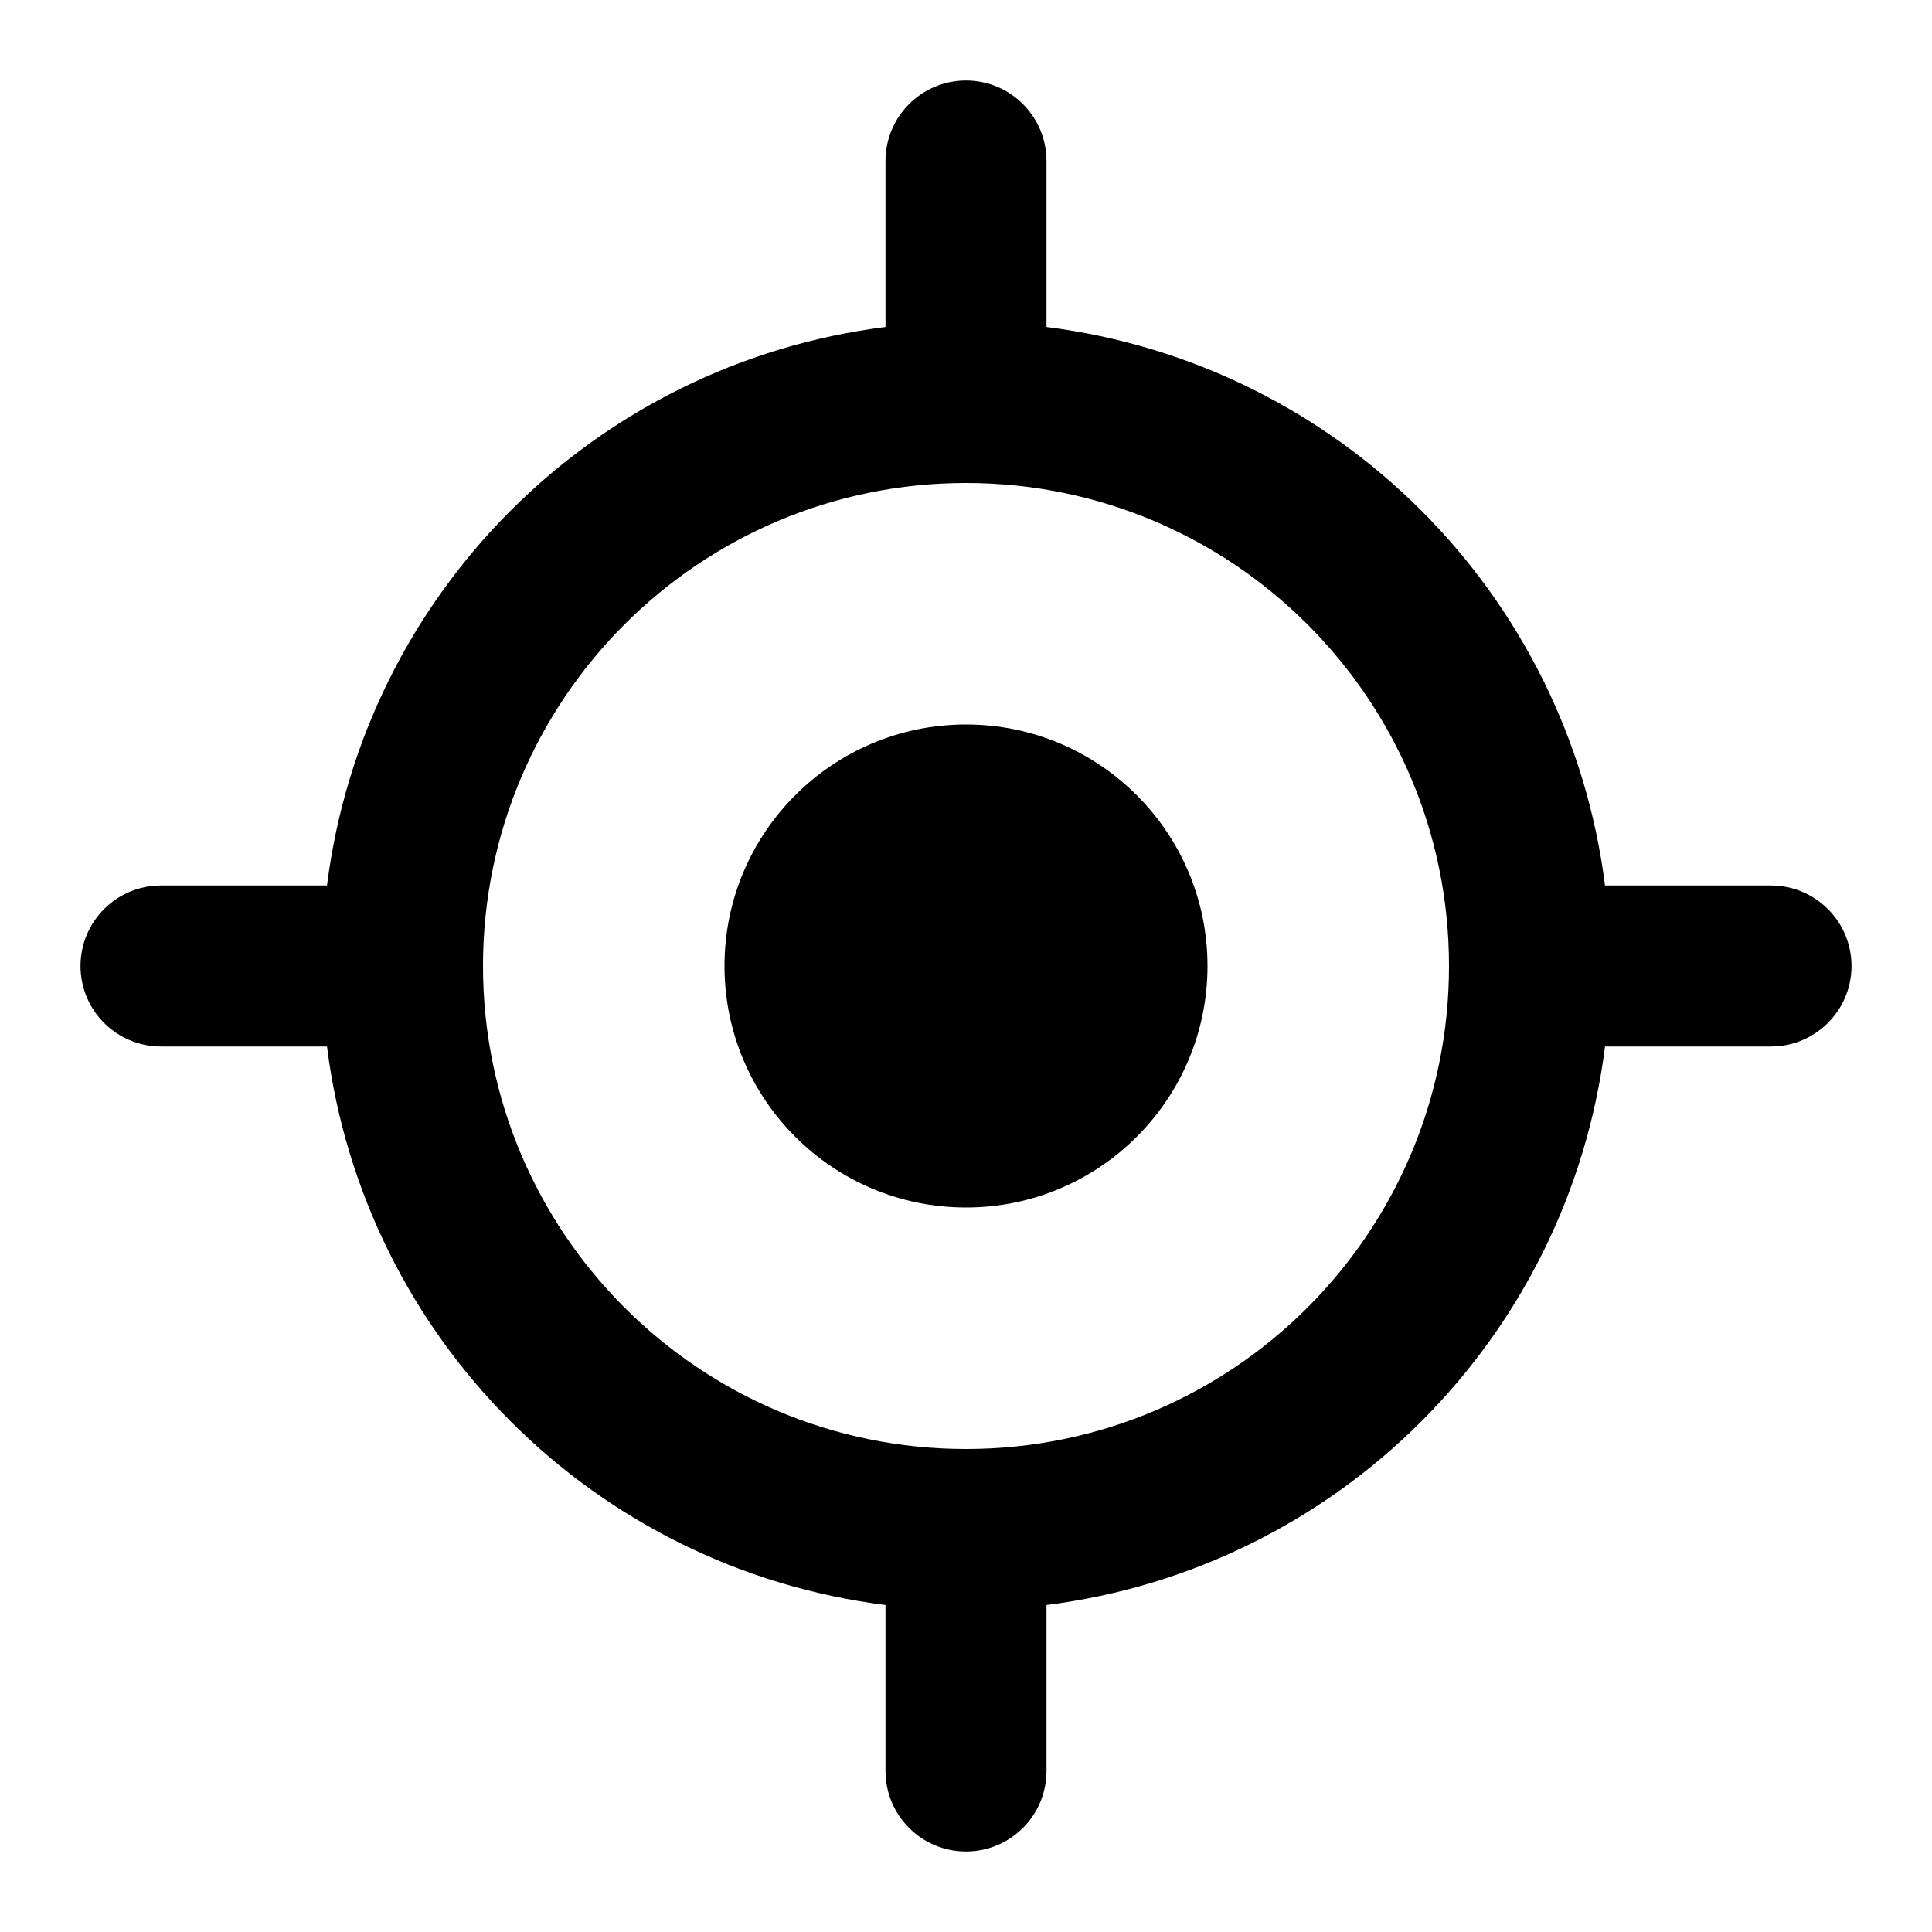
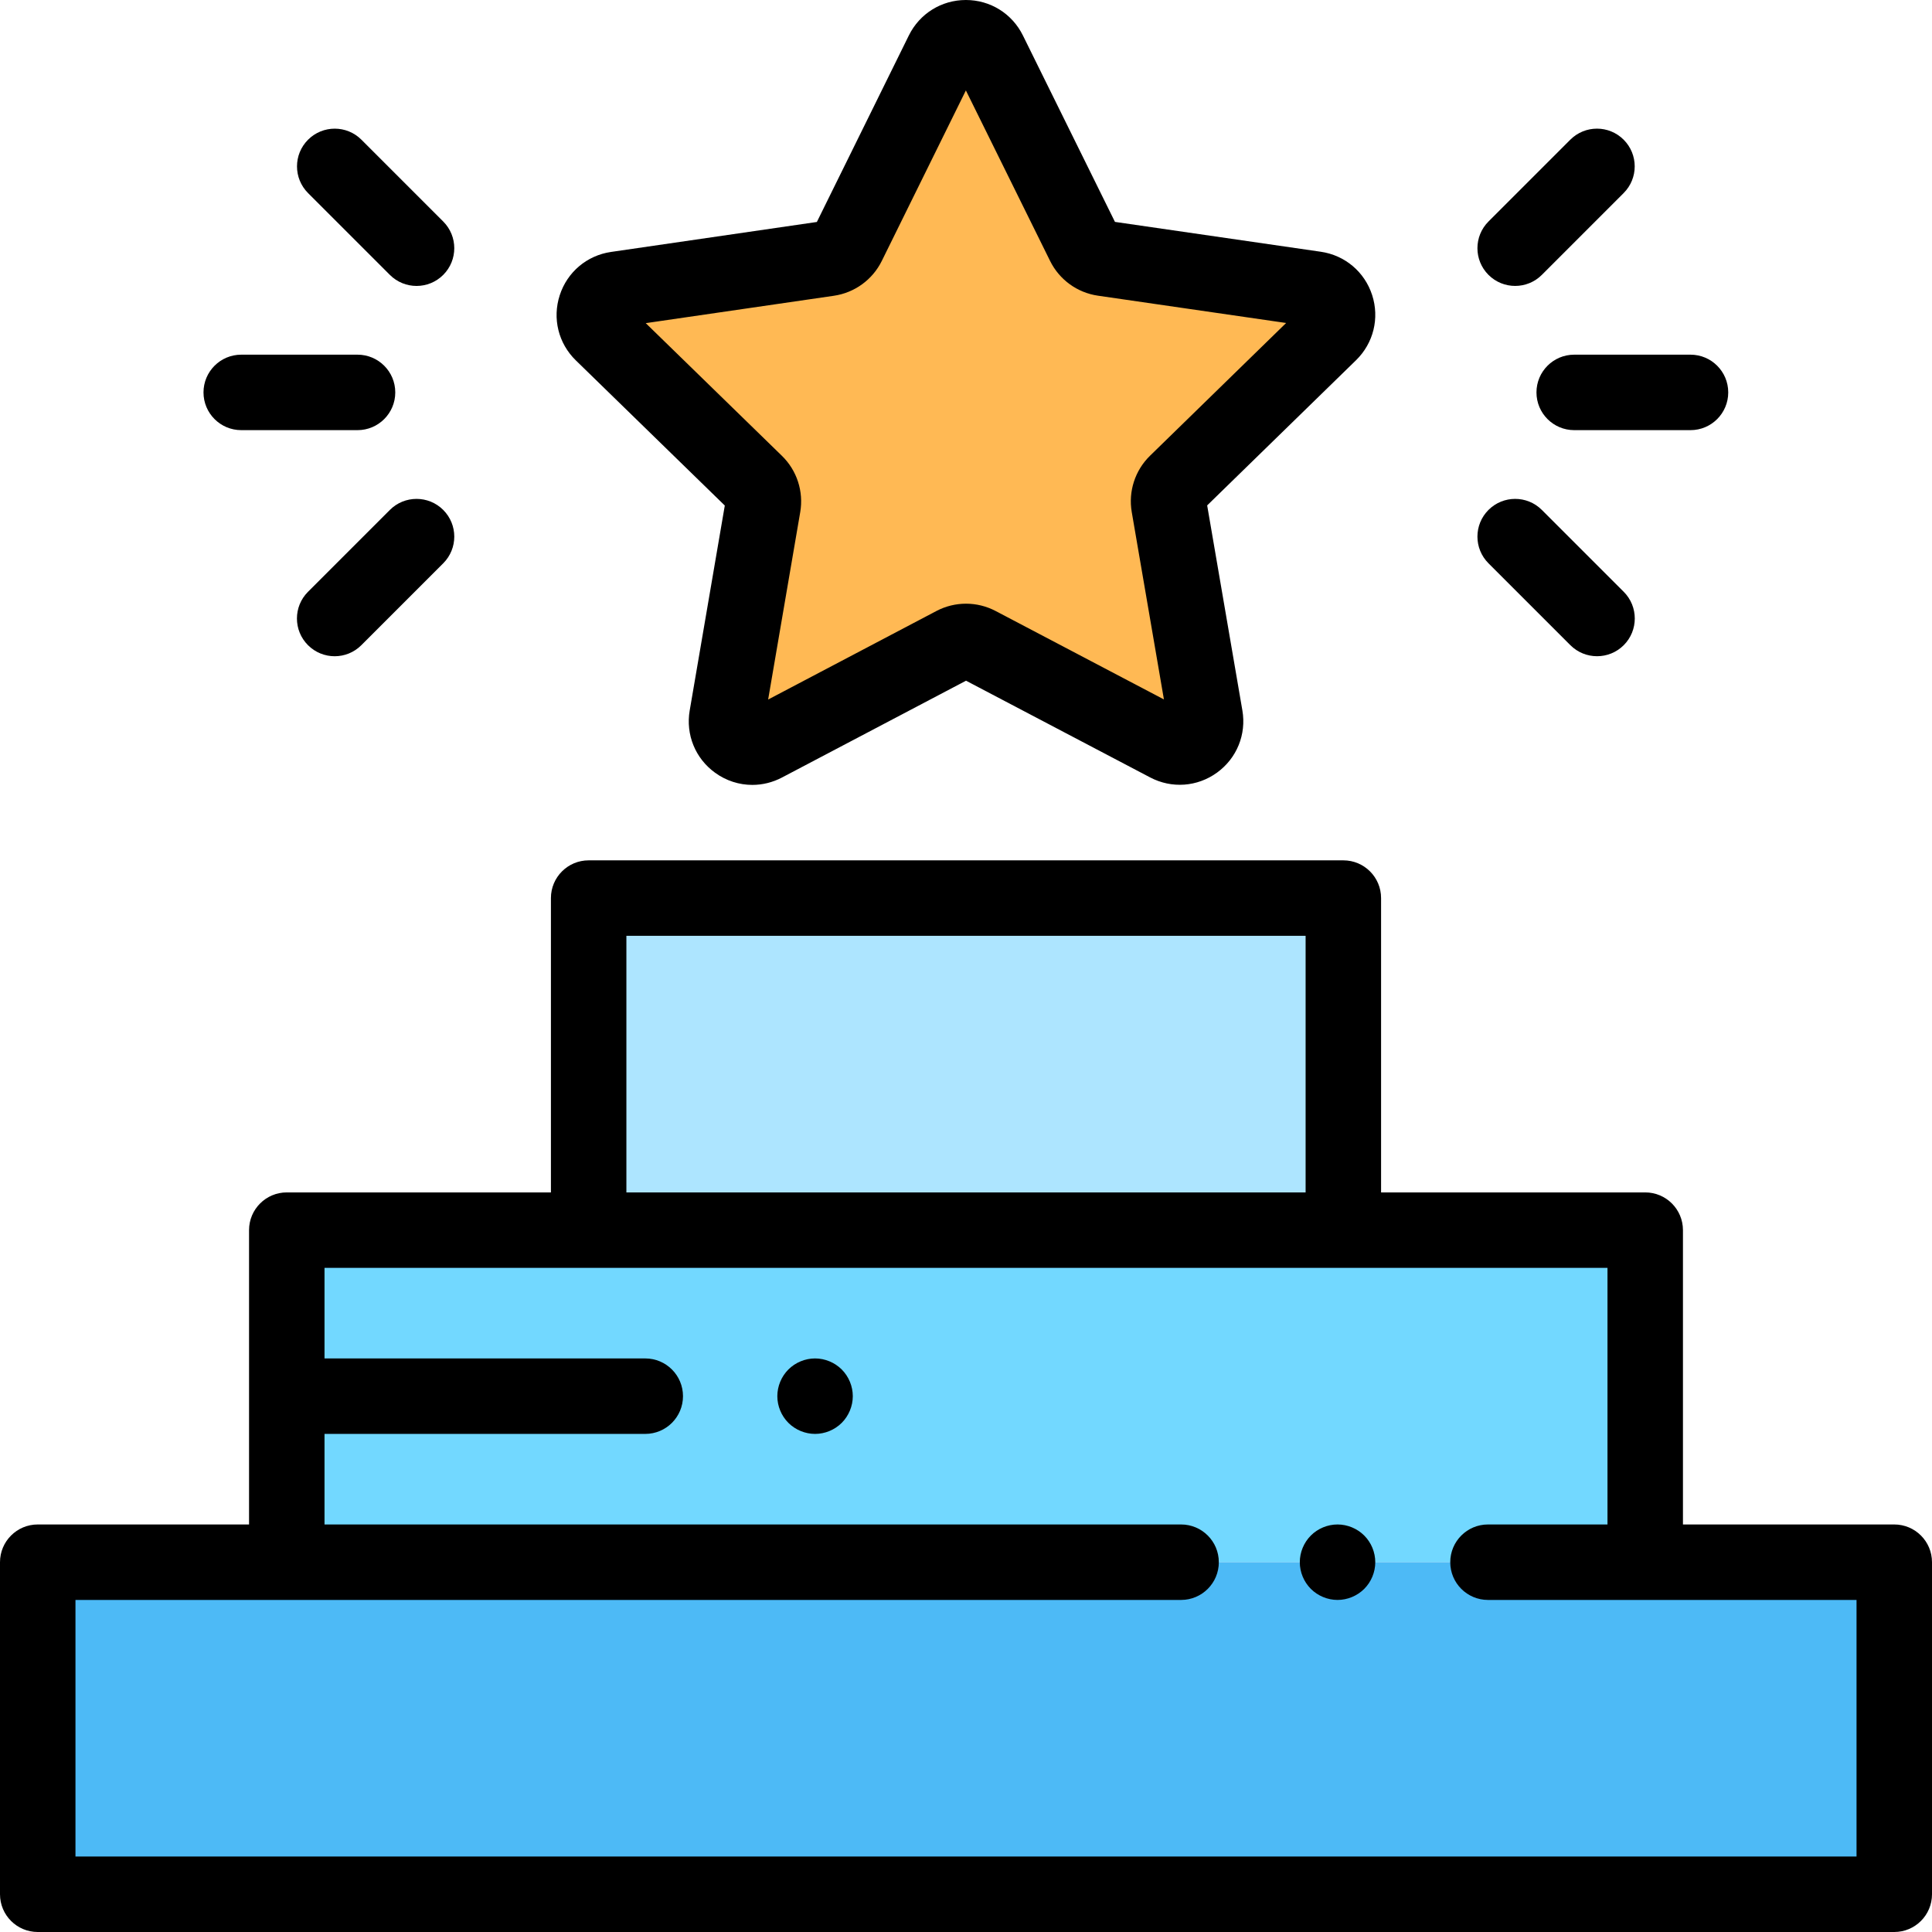
- <svg xmlns="http://www.w3.org/2000/svg" width="800px" height="800px" viewBox="0 0 24 24" fill="none">
-   <g id="SVGRepo_bgCarrier" stroke-width="0" />
-   <g id="SVGRepo_tracerCarrier" stroke-linecap="round" stroke-linejoin="round" />
-   <g id="SVGRepo_iconCarrier">
-     <path fill-rule="evenodd" clip-rule="evenodd" d="M11 2a1 1 0 0 1 2 0v2.062A8.004 8.004 0 0 1 19.938 11H22a1 1 0 0 1 0 2h-2.062A8.004 8.004 0 0 1 13 19.938V22a1 1 0 0 1-2 0v-2.062A8.004 8.004 0 0 1 4.062 13H2a1 1 0 0 1 0-2h2.062A8.004 8.004 0 0 1 11 4.062V2zm7 10a6 6 0 1 0-12 0 6 6 0 0 0 12 0zm-3 0a3 3 0 1 1-6 0 3 3 0 0 1 6 0z" fill="#000000" />
-   </g>
+ <svg xmlns="http://www.w3.org/2000/svg" height="512pt" viewBox="0 0 512 512" width="512pt">
+   <path d="m76 326h360v88h-360zm0 0" fill="#72d8ff" />
+   <path d="m156 238h200v88h-200zm0 0" fill="#ade5ff" />
+   <path d="m10 414h492v88h-492zm0 0" fill="#4dbaf6" />
+   <path d="m262.109 13.82 25.137 50.895c1 2.023 2.93 3.426 5.16 3.75l56.18 8.148c5.621.812 7.867 7.723 3.801 11.688l-40.637 39.633c-1.617 1.578-2.352 3.844-1.969 6.07l9.609 55.945c.961 5.598-4.914 9.867-9.941 7.227l-50.254-26.402c-1.996-1.051-4.379-1.047-6.375 0l-50.238 26.43c-5.027 2.645-10.906-1.621-9.945-7.223l9.578-55.949c.383-2.223-.355-4.492-1.973-6.066l-40.656-39.613c-4.07-3.961-1.828-10.871 3.793-11.691l56.172-8.176c2.234-.324 4.164-1.727 5.16-3.75l25.109-50.91c2.512-5.098 9.773-5.098 12.289-.004zm0 0" fill="#ffb954" />
+   <path d="m192.078 133.973-9.301 54.32c-1.09 6.367 1.48 12.684 6.711 16.48 2.953 2.145 6.406 3.234 9.883 3.234 2.68 0 5.375-.648 7.863-1.957l48.773-25.656 48.789 25.629c5.719 3.008 12.52 2.516 17.746-1.285 5.227-3.801 7.797-10.117 6.699-16.484l-9.328-54.316 39.453-38.477c4.625-4.516 6.258-11.137 4.262-17.281-2-6.145-7.215-10.539-13.609-11.465l-54.543-7.91-24.398-49.414c-2.863-5.793-8.652-9.391-15.113-9.391 0 0 0 0-.004 0-6.461.004-12.25 3.605-15.109 9.398l-24.375 49.426-54.539 7.941c-6.395.93-11.605 5.324-13.602 11.473-1.996 6.148-.359 12.766 4.27 17.273zm28.914-55.594c5.488-.801 10.23-4.246 12.688-9.223l22.289-45.191 22.312 45.18c2.457 4.977 7.203 8.422 12.691 9.215l49.867 7.234-36.07 35.18c-3.973 3.875-5.785 9.449-4.844 14.922l8.527 49.66-44.602-23.434c-4.914-2.582-10.777-2.582-15.691 0l-44.594 23.461 8.504-49.664c.938-5.469-.875-11.047-4.848-14.918l-36.094-35.164zm0 0" />
+   <path d="m407.18 103.992c0 5.523 4.477 10 10 10h30.82c5.523 0 10-4.477 10-10 0-5.523-4.477-10-10-10h-30.82c-5.523 0-10 4.477-10 10zm0 0" />
+   <path d="m416.164 170.98c1.953 1.949 4.512 2.926 7.07 2.926 2.562 0 5.121-.977 7.074-2.926 3.902-3.906 3.902-10.238 0-14.145l-21.703-21.699c-3.902-3.902-10.234-3.902-14.141 0-3.906 3.906-3.906 10.238 0 14.145zm0 0" />
+   <path d="m401.535 75.773c2.559 0 5.121-.977 7.07-2.926l21.68-21.684c3.906-3.902 3.906-10.234 0-14.141-3.902-3.906-10.234-3.906-14.141 0l-21.68 21.68c-3.906 3.906-3.906 10.238 0 14.145 1.953 1.953 4.512 2.926 7.07 2.926zm0 0" />
+   <path d="m63.93 113.992h30.82c5.523 0 10-4.477 10-10 0-5.523-4.477-10-10-10h-30.82c-5.523 0-10 4.477-10 10 0 5.523 4.477 10 10 10zm0 0" />
+   <path d="m103.32 135.137-21.699 21.699c-3.906 3.906-3.906 10.238 0 14.145 1.953 1.953 4.512 2.93 7.07 2.93s5.121-.977 7.07-2.93l21.699-21.699c3.906-3.906 3.906-10.238 0-14.145-3.902-3.902-10.234-3.902-14.141 0zm0 0" />
+   <path d="m103.32 72.848c1.953 1.953 4.512 2.93 7.07 2.93s5.121-.977 7.07-2.93c3.906-3.906 3.906-10.238 0-14.145l-21.68-21.68c-3.902-3.902-10.234-3.902-14.141 0-3.906 3.906-3.906 10.238 0 14.145zm0 0" />
+   <path d="m354.461 404c-2.633 0-5.211 1.07-7.07 2.93-1.859 1.859-2.93 4.441-2.93 7.07s1.07 5.211 2.93 7.07c1.859 1.859 4.438 2.93 7.07 2.93 2.629 0 5.211-1.07 7.07-2.93 1.867-1.859 2.93-4.441 2.93-7.07s-1.062-5.211-2.93-7.07c-1.859-1.859-4.441-2.93-7.07-2.93zm0 0" />
+   <path d="m502 404h-56v-78c0-5.523-4.477-10-10-10h-70v-78c0-5.523-4.477-10-10-10h-200c-5.523 0-10 4.477-10 10v78h-70c-5.523 0-10 4.477-10 10v78h-56c-5.523 0-10 4.477-10 10v88c0 5.523 4.477 10 10 10h492c5.523 0 10-4.477 10-10v-88c0-5.523-4.477-10-10-10zm-336-156h180v68h-180zm326 244h-472v-68h293c5.523 0 10-4.477 10-10s-4.477-10-10-10h-227v-24h85c5.523 0 10-4.477 10-10s-4.477-10-10-10h-85v-24h340v68h-31.668c-5.523 0-10 4.477-10 10s4.477 10 10 10h97.668zm0 0" />
+   <path d="m216 360c-2.629 0-5.211 1.07-7.07 2.93-1.859 1.859-2.93 4.441-2.93 7.07s1.07 5.211 2.93 7.07c1.859 1.859 4.441 2.93 7.07 2.93s5.211-1.07 7.07-2.93c1.859-1.859 2.93-4.441 2.93-7.07s-1.07-5.211-2.93-7.07c-1.859-1.859-4.441-2.93-7.07-2.93zm0 0" />
</svg>
